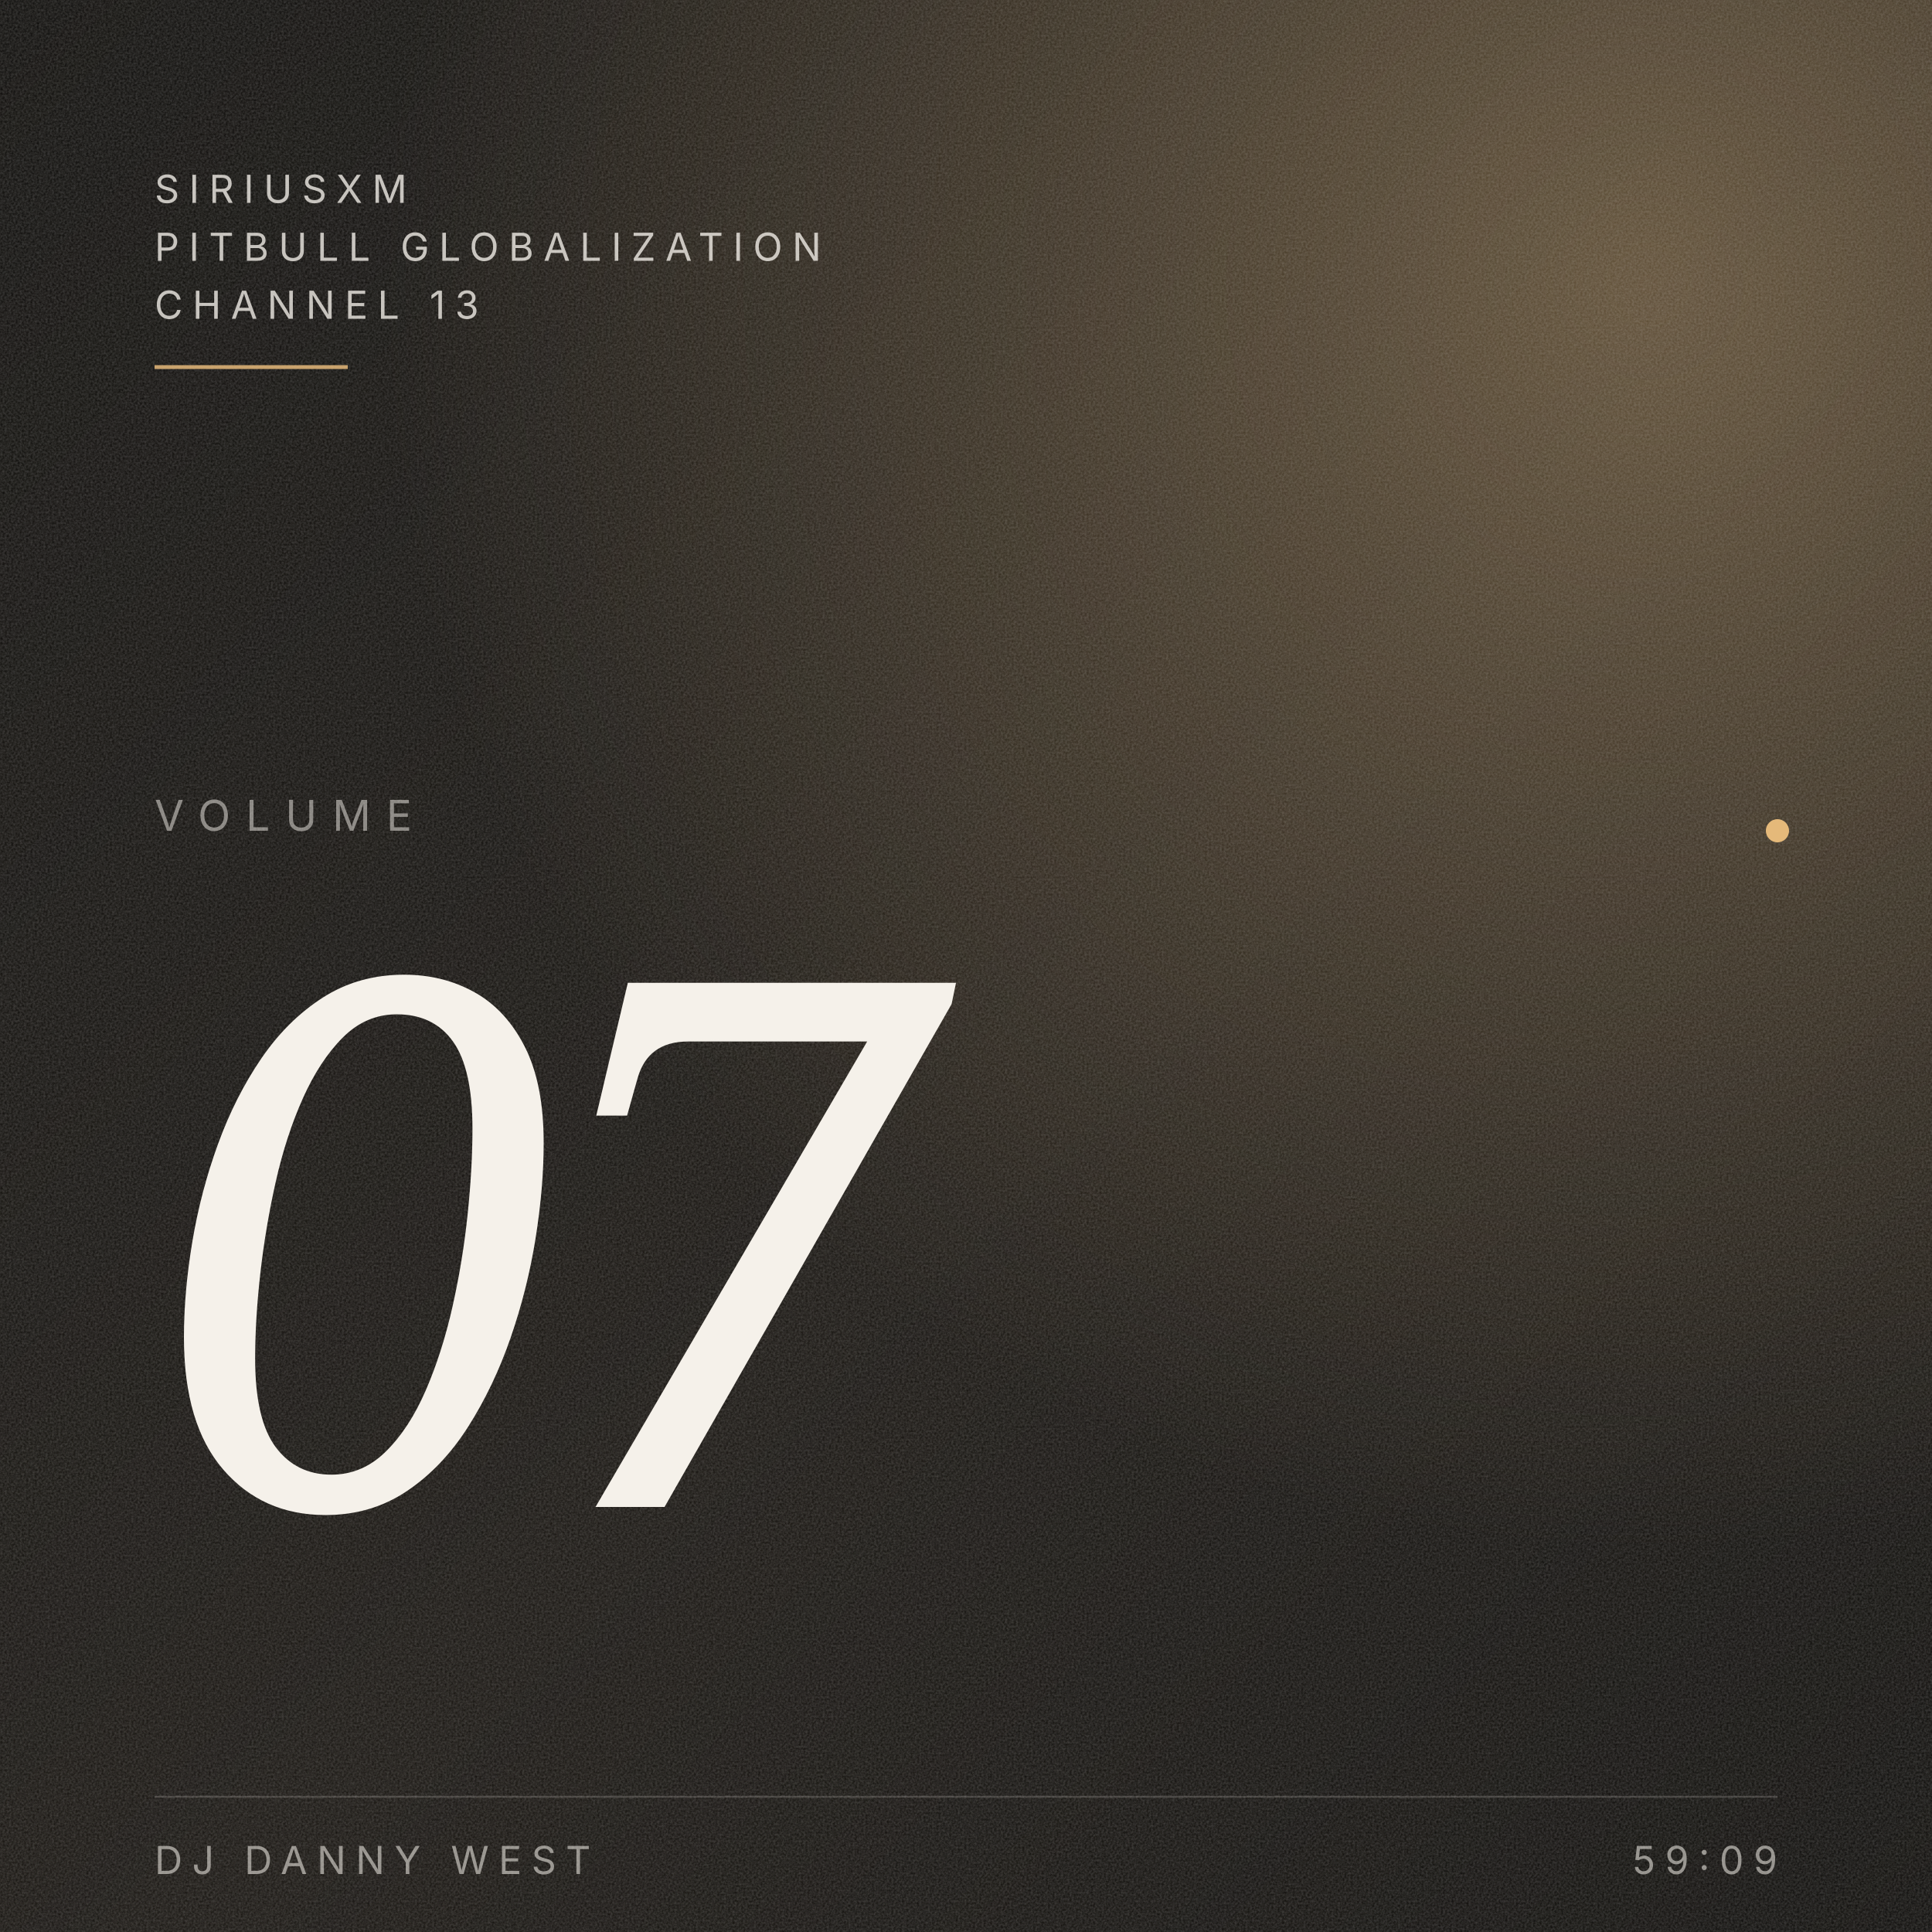
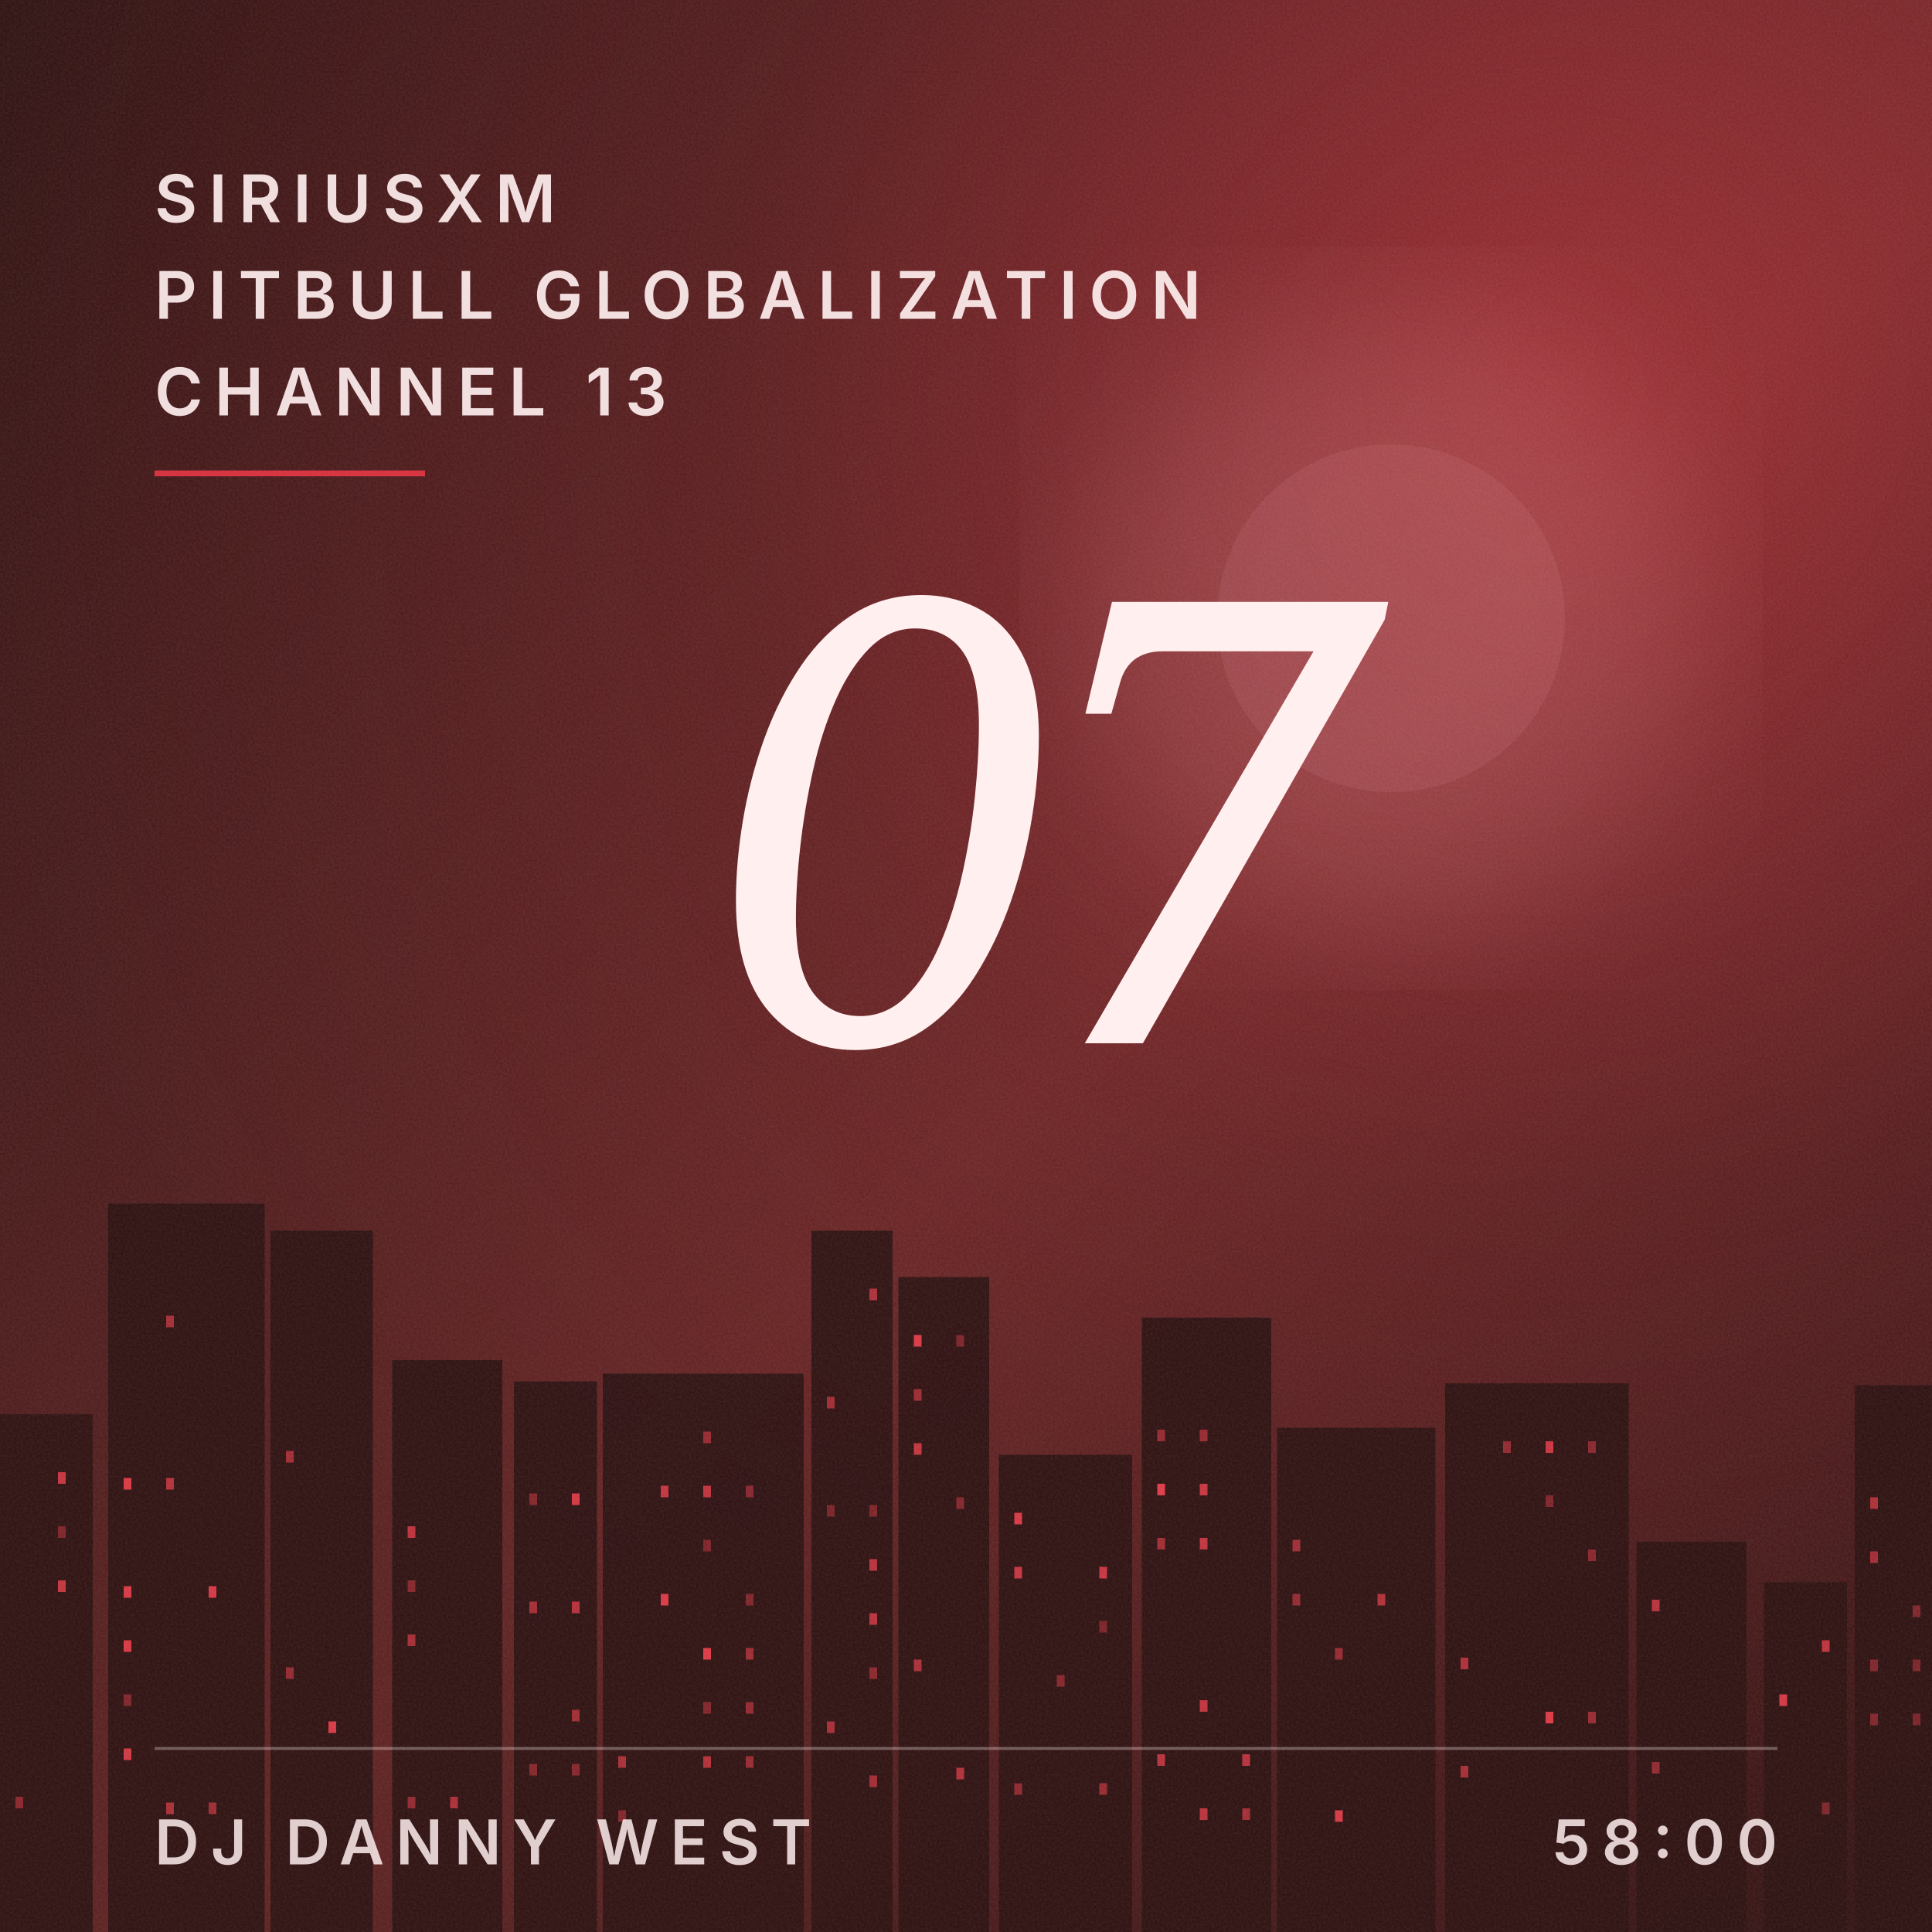
<svg xmlns="http://www.w3.org/2000/svg" viewBox="0 0 1000 1000" preserveAspectRatio="xMidYMid slice">
  <defs>
    <linearGradient id="bg" x1="0" y1="0" x2="1" y2="1">
-       <stop offset="0" stop-color="#0A0907" />
-       <stop offset="0.55" stop-color="#14110D" />
-       <stop offset="1" stop-color="#0A0907" />
+       <stop offset="0" stop-color="#2A0E0E" />
+       <stop offset="0.55" stop-color="#5C1F1F" />
+       <stop offset="1" stop-color="#2A0E0E" />
    </linearGradient>
-     <radialGradient id="ember" cx="0.85" cy="0.15" r="0.65">
-       <stop offset="0" stop-color="#E5B97A" stop-opacity="0.35" />
-       <stop offset="1" stop-color="#E5B97A" stop-opacity="0" />
+     <radialGradient id="accentGlow" cx="0.8" cy="0.2" r="0.85">
+       <stop offset="0" stop-color="#E63946" stop-opacity="0.45" />
+       <stop offset="0.5" stop-color="#E63946" stop-opacity="0.12" />
+       <stop offset="1" stop-color="#E63946" stop-opacity="0" />
    </radialGradient>
    <filter id="grain" x="0" y="0" width="100%" height="100%">
-       <feTurbulence type="fractalNoise" baseFrequency="0.9" numOctaves="3" stitchTiles="stitch" />
-       <feColorMatrix values="0 0 0 0 0.96  0 0 0 0 0.94  0 0 0 0 0.92  0 0 0 0.5 0" />
+       <feTurbulence type="fractalNoise" baseFrequency="0.85" numOctaves="2" seed="90" stitchTiles="stitch" />
+       <feColorMatrix values="0 0 0 0 0.96  0 0 0 0 0.94  0 0 0 0 0.92  0 0 0 0.18 0" />
+     </filter>
+     <filter id="softblur">
+       <feGaussianBlur stdDeviation="40" />
    </filter>
  </defs>
  <rect width="1000" height="1000" fill="url(#bg)" />
-   <rect width="1000" height="1000" fill="url(#ember)" />
-   <rect width="1000" height="1000" filter="url(#grain)" opacity="0.45" />
-   <g font-family="Inter, system-ui, sans-serif" fill="#F5F1EA">
-     <text x="80" y="105" font-size="20" letter-spacing="5" fill-opacity="0.78">SIRIUSXM</text>
-     <text x="80" y="135" font-size="20" letter-spacing="5" fill-opacity="0.78">PITBULL GLOBALIZATION</text>
-     <text x="80" y="165" font-size="20" letter-spacing="5" fill-opacity="0.78">CHANNEL 13</text>
-     <line x1="80" y1="190" x2="180" y2="190" stroke="#E5B97A" stroke-opacity="0.85" stroke-width="2" />
+   <rect width="1000" height="1000" fill="url(#accentGlow)" />
+   <circle cx="720" cy="320" r="160" fill="#F4A6AB" opacity="0.18" filter="url(#softblur)" />
+   <circle cx="720" cy="320" r="90" fill="#F4A6AB" opacity="0.10" />
+   <rect x="0" y="732" width="48" height="268" fill="#2A0E0E" opacity="0.95" />
+   <rect x="30" y="762" width="4" height="6" fill="#E63946" opacity="0.81" />
+   <rect x="30" y="790" width="4" height="6" fill="#E63946" opacity="0.42" />
+   <rect x="30" y="818" width="4" height="6" fill="#E63946" opacity="0.80" />
+   <rect x="8" y="930" width="4" height="6" fill="#E63946" opacity="0.48" />
+   <rect x="56" y="623" width="81" height="377" fill="#2A0E0E" opacity="0.95" />
+   <rect x="86" y="681" width="4" height="6" fill="#E63946" opacity="0.63" />
+   <rect x="64" y="765" width="4" height="6" fill="#E63946" opacity="0.92" />
+   <rect x="86" y="765" width="4" height="6" fill="#E63946" opacity="0.72" />
+   <rect x="64" y="821" width="4" height="6" fill="#E63946" opacity="0.91" />
+   <rect x="108" y="821" width="4" height="6" fill="#E63946" opacity="0.90" />
+   <rect x="64" y="849" width="4" height="6" fill="#E63946" opacity="0.91" />
+   <rect x="64" y="877" width="4" height="6" fill="#E63946" opacity="0.43" />
+   <rect x="64" y="905" width="4" height="6" fill="#E63946" opacity="0.87" />
+   <rect x="86" y="933" width="4" height="6" fill="#E63946" opacity="0.66" />
+   <rect x="108" y="933" width="4" height="6" fill="#E63946" opacity="0.59" />
+   <rect x="140" y="637" width="53" height="363" fill="#2A0E0E" opacity="0.95" />
+   <rect x="148" y="751" width="4" height="6" fill="#E63946" opacity="0.62" />
+   <rect x="148" y="863" width="4" height="6" fill="#E63946" opacity="0.54" />
+   <rect x="170" y="891" width="4" height="6" fill="#E63946" opacity="0.91" />
+   <rect x="203" y="704" width="57" height="296" fill="#2A0E0E" opacity="0.95" />
+   <rect x="211" y="790" width="4" height="6" fill="#E63946" opacity="0.76" />
+   <rect x="211" y="818" width="4" height="6" fill="#E63946" opacity="0.46" />
+   <rect x="211" y="846" width="4" height="6" fill="#E63946" opacity="0.63" />
+   <rect x="211" y="930" width="4" height="6" fill="#E63946" opacity="0.52" />
+   <rect x="233" y="930" width="4" height="6" fill="#E63946" opacity="0.67" />
+   <rect x="266" y="715" width="43" height="285" fill="#2A0E0E" opacity="0.95" />
+   <rect x="274" y="773" width="4" height="6" fill="#E63946" opacity="0.46" />
+   <rect x="296" y="773" width="4" height="6" fill="#E63946" opacity="0.87" />
+   <rect x="274" y="829" width="4" height="6" fill="#E63946" opacity="0.62" />
+   <rect x="296" y="829" width="4" height="6" fill="#E63946" opacity="0.72" />
+   <rect x="296" y="885" width="4" height="6" fill="#E63946" opacity="0.60" />
+   <rect x="274" y="913" width="4" height="6" fill="#E63946" opacity="0.46" />
+   <rect x="296" y="913" width="4" height="6" fill="#E63946" opacity="0.47" />
+   <rect x="312" y="711" width="104" height="289" fill="#2A0E0E" opacity="0.95" />
+   <rect x="364" y="741" width="4" height="6" fill="#E63946" opacity="0.55" />
+   <rect x="342" y="769" width="4" height="6" fill="#E63946" opacity="0.80" />
+   <rect x="364" y="769" width="4" height="6" fill="#E63946" opacity="0.77" />
+   <rect x="386" y="769" width="4" height="6" fill="#E63946" opacity="0.47" />
+   <rect x="364" y="797" width="4" height="6" fill="#E63946" opacity="0.42" />
+   <rect x="342" y="825" width="4" height="6" fill="#E63946" opacity="0.92" />
+   <rect x="386" y="825" width="4" height="6" fill="#E63946" opacity="0.43" />
+   <rect x="364" y="853" width="4" height="6" fill="#E63946" opacity="0.94" />
+   <rect x="386" y="853" width="4" height="6" fill="#E63946" opacity="0.59" />
+   <rect x="364" y="881" width="4" height="6" fill="#E63946" opacity="0.44" />
+   <rect x="386" y="881" width="4" height="6" fill="#E63946" opacity="0.53" />
+   <rect x="320" y="909" width="4" height="6" fill="#E63946" opacity="0.66" />
+   <rect x="364" y="909" width="4" height="6" fill="#E63946" opacity="0.71" />
+   <rect x="386" y="909" width="4" height="6" fill="#E63946" opacity="0.56" />
+   <rect x="320" y="937" width="4" height="6" fill="#E63946" opacity="0.44" />
+   <rect x="420" y="637" width="42" height="363" fill="#2A0E0E" opacity="0.95" />
+   <rect x="450" y="667" width="4" height="6" fill="#E63946" opacity="0.68" />
+   <rect x="428" y="723" width="4" height="6" fill="#E63946" opacity="0.61" />
+   <rect x="428" y="779" width="4" height="6" fill="#E63946" opacity="0.40" />
+   <rect x="450" y="779" width="4" height="6" fill="#E63946" opacity="0.42" />
+   <rect x="450" y="807" width="4" height="6" fill="#E63946" opacity="0.74" />
+   <rect x="450" y="835" width="4" height="6" fill="#E63946" opacity="0.74" />
+   <rect x="450" y="863" width="4" height="6" fill="#E63946" opacity="0.49" />
+   <rect x="428" y="891" width="4" height="6" fill="#E63946" opacity="0.64" />
+   <rect x="450" y="919" width="4" height="6" fill="#E63946" opacity="0.61" />
+   <rect x="465" y="661" width="47" height="339" fill="#2A0E0E" opacity="0.95" />
+   <rect x="473" y="691" width="4" height="6" fill="#E63946" opacity="0.92" />
+   <rect x="495" y="691" width="4" height="6" fill="#E63946" opacity="0.42" />
+   <rect x="473" y="719" width="4" height="6" fill="#E63946" opacity="0.58" />
+   <rect x="473" y="747" width="4" height="6" fill="#E63946" opacity="0.80" />
+   <rect x="495" y="775" width="4" height="6" fill="#E63946" opacity="0.45" />
+   <rect x="473" y="859" width="4" height="6" fill="#E63946" opacity="0.66" />
+   <rect x="495" y="915" width="4" height="6" fill="#E63946" opacity="0.70" />
+   <rect x="517" y="753" width="69" height="247" fill="#2A0E0E" opacity="0.95" />
+   <rect x="525" y="783" width="4" height="6" fill="#E63946" opacity="0.91" />
+   <rect x="525" y="811" width="4" height="6" fill="#E63946" opacity="0.81" />
+   <rect x="569" y="811" width="4" height="6" fill="#E63946" opacity="0.83" />
+   <rect x="569" y="839" width="4" height="6" fill="#E63946" opacity="0.41" />
+   <rect x="547" y="867" width="4" height="6" fill="#E63946" opacity="0.47" />
+   <rect x="525" y="923" width="4" height="6" fill="#E63946" opacity="0.51" />
+   <rect x="569" y="923" width="4" height="6" fill="#E63946" opacity="0.56" />
+   <rect x="591" y="682" width="67" height="318" fill="#2A0E0E" opacity="0.95" />
+   <rect x="599" y="740" width="4" height="6" fill="#E63946" opacity="0.55" />
+   <rect x="621" y="740" width="4" height="6" fill="#E63946" opacity="0.56" />
+   <rect x="599" y="768" width="4" height="6" fill="#E63946" opacity="0.95" />
+   <rect x="621" y="768" width="4" height="6" fill="#E63946" opacity="0.82" />
+   <rect x="599" y="796" width="4" height="6" fill="#E63946" opacity="0.62" />
+   <rect x="621" y="796" width="4" height="6" fill="#E63946" opacity="0.79" />
+   <rect x="621" y="880" width="4" height="6" fill="#E63946" opacity="0.78" />
+   <rect x="599" y="908" width="4" height="6" fill="#E63946" opacity="0.74" />
+   <rect x="643" y="908" width="4" height="6" fill="#E63946" opacity="0.73" />
+   <rect x="621" y="936" width="4" height="6" fill="#E63946" opacity="0.75" />
+   <rect x="643" y="936" width="4" height="6" fill="#E63946" opacity="0.63" />
+   <rect x="661" y="739" width="82" height="261" fill="#2A0E0E" opacity="0.95" />
+   <rect x="669" y="797" width="4" height="6" fill="#E63946" opacity="0.61" />
+   <rect x="669" y="825" width="4" height="6" fill="#E63946" opacity="0.54" />
+   <rect x="713" y="825" width="4" height="6" fill="#E63946" opacity="0.70" />
+   <rect x="691" y="853" width="4" height="6" fill="#E63946" opacity="0.55" />
+   <rect x="691" y="937" width="4" height="6" fill="#E63946" opacity="0.89" />
+   <rect x="748" y="716" width="95" height="284" fill="#2A0E0E" opacity="0.95" />
+   <rect x="778" y="746" width="4" height="6" fill="#E63946" opacity="0.52" />
+   <rect x="800" y="746" width="4" height="6" fill="#E63946" opacity="0.83" />
+   <rect x="822" y="746" width="4" height="6" fill="#E63946" opacity="0.48" />
+   <rect x="800" y="774" width="4" height="6" fill="#E63946" opacity="0.43" />
+   <rect x="822" y="802" width="4" height="6" fill="#E63946" opacity="0.48" />
+   <rect x="756" y="858" width="4" height="6" fill="#E63946" opacity="0.69" />
+   <rect x="800" y="886" width="4" height="6" fill="#E63946" opacity="0.93" />
+   <rect x="822" y="886" width="4" height="6" fill="#E63946" opacity="0.56" />
+   <rect x="756" y="914" width="4" height="6" fill="#E63946" opacity="0.64" />
+   <rect x="847" y="798" width="57" height="202" fill="#2A0E0E" opacity="0.95" />
+   <rect x="855" y="828" width="4" height="6" fill="#E63946" opacity="0.74" />
+   <rect x="855" y="912" width="4" height="6" fill="#E63946" opacity="0.53" />
+   <rect x="913" y="819" width="43" height="181" fill="#2A0E0E" opacity="0.95" />
+   <rect x="943" y="849" width="4" height="6" fill="#E63946" opacity="0.77" />
+   <rect x="921" y="877" width="4" height="6" fill="#E63946" opacity="0.88" />
+   <rect x="943" y="933" width="4" height="6" fill="#E63946" opacity="0.43" />
+   <rect x="960" y="717" width="78" height="283" fill="#2A0E0E" opacity="0.95" />
+   <rect x="968" y="775" width="4" height="6" fill="#E63946" opacity="0.68" />
+   <rect x="1012" y="775" width="4" height="6" fill="#E63946" opacity="0.71" />
+   <rect x="968" y="803" width="4" height="6" fill="#E63946" opacity="0.62" />
+   <rect x="1012" y="803" width="4" height="6" fill="#E63946" opacity="0.85" />
+   <rect x="990" y="831" width="4" height="6" fill="#E63946" opacity="0.43" />
+   <rect x="1012" y="831" width="4" height="6" fill="#E63946" opacity="0.74" />
+   <rect x="968" y="859" width="4" height="6" fill="#E63946" opacity="0.44" />
+   <rect x="990" y="859" width="4" height="6" fill="#E63946" opacity="0.42" />
+   <rect x="1012" y="859" width="4" height="6" fill="#E63946" opacity="0.50" />
+   <rect x="968" y="887" width="4" height="6" fill="#E63946" opacity="0.44" />
+   <rect x="990" y="887" width="4" height="6" fill="#E63946" opacity="0.40" />
+   <rect x="1012" y="887" width="4" height="6" fill="#E63946" opacity="0.94" />
+   <rect width="1000" height="1000" filter="url(#grain)" opacity="0.55" />
+   <g font-family="Inter, system-ui, sans-serif" fill="#FFEFEF" fill-opacity="0.92" font-weight="600">
+     <text x="80" y="115" font-size="34" letter-spacing="6">SIRIUSXM</text>
+     <text x="80" y="165" font-size="34" letter-spacing="6">PITBULL GLOBALIZATION</text>
+     <text x="80" y="215" font-size="34" letter-spacing="6">CHANNEL 13</text>
+     <line x1="80" y1="245" x2="220" y2="245" stroke="#E63946" stroke-opacity="0.9" stroke-width="3" />
  </g>
-   <g font-family="Inter, system-ui, sans-serif" fill="#F5F1EA" fill-opacity="0.5">
-     <text x="80" y="430" font-size="22" letter-spacing="8">VOLUME</text>
-   </g>
-   <g font-family="Fraunces, Georgia, serif" fill="#F5F1EA" style="font-variation-settings: 'opsz' 144;">
-     <text x="80" y="780" font-size="380" font-style="italic" font-weight="300" letter-spacing="-18">07</text>
-   </g>
-   <circle cx="920" cy="430" r="6" fill="#E5B97A" />
-   <g font-family="Inter, system-ui, sans-serif" fill="#F5F1EA" fill-opacity="0.55">
-     <line x1="80" y1="930" x2="920" y2="930" stroke="#F5F1EA" stroke-opacity="0.18" stroke-width="1" />
-     <text x="80" y="970" font-size="20" letter-spacing="5">DJ DANNY WEST</text>
-     <text x="920" y="970" text-anchor="end" font-size="20" letter-spacing="5">59:09</text>
+   <text x="540" y="540" text-anchor="middle" font-family="Fraunces, Georgia, serif" font-size="320" font-style="italic" font-weight="400" fill="#FFEFEF" letter-spacing="-14">07</text>
+   <g font-family="Inter, system-ui, sans-serif" fill="#FFEFEF" fill-opacity="0.85" font-weight="600">
+     <line x1="80" y1="905" x2="920" y2="905" stroke="#FFEFEF" stroke-opacity="0.32" stroke-width="1.5" />
+     <text x="80" y="965" font-size="32" letter-spacing="6">DJ DANNY WEST</text>
+     <text x="920" y="965" text-anchor="end" font-size="32" letter-spacing="6">58:00</text>
  </g>
</svg>
